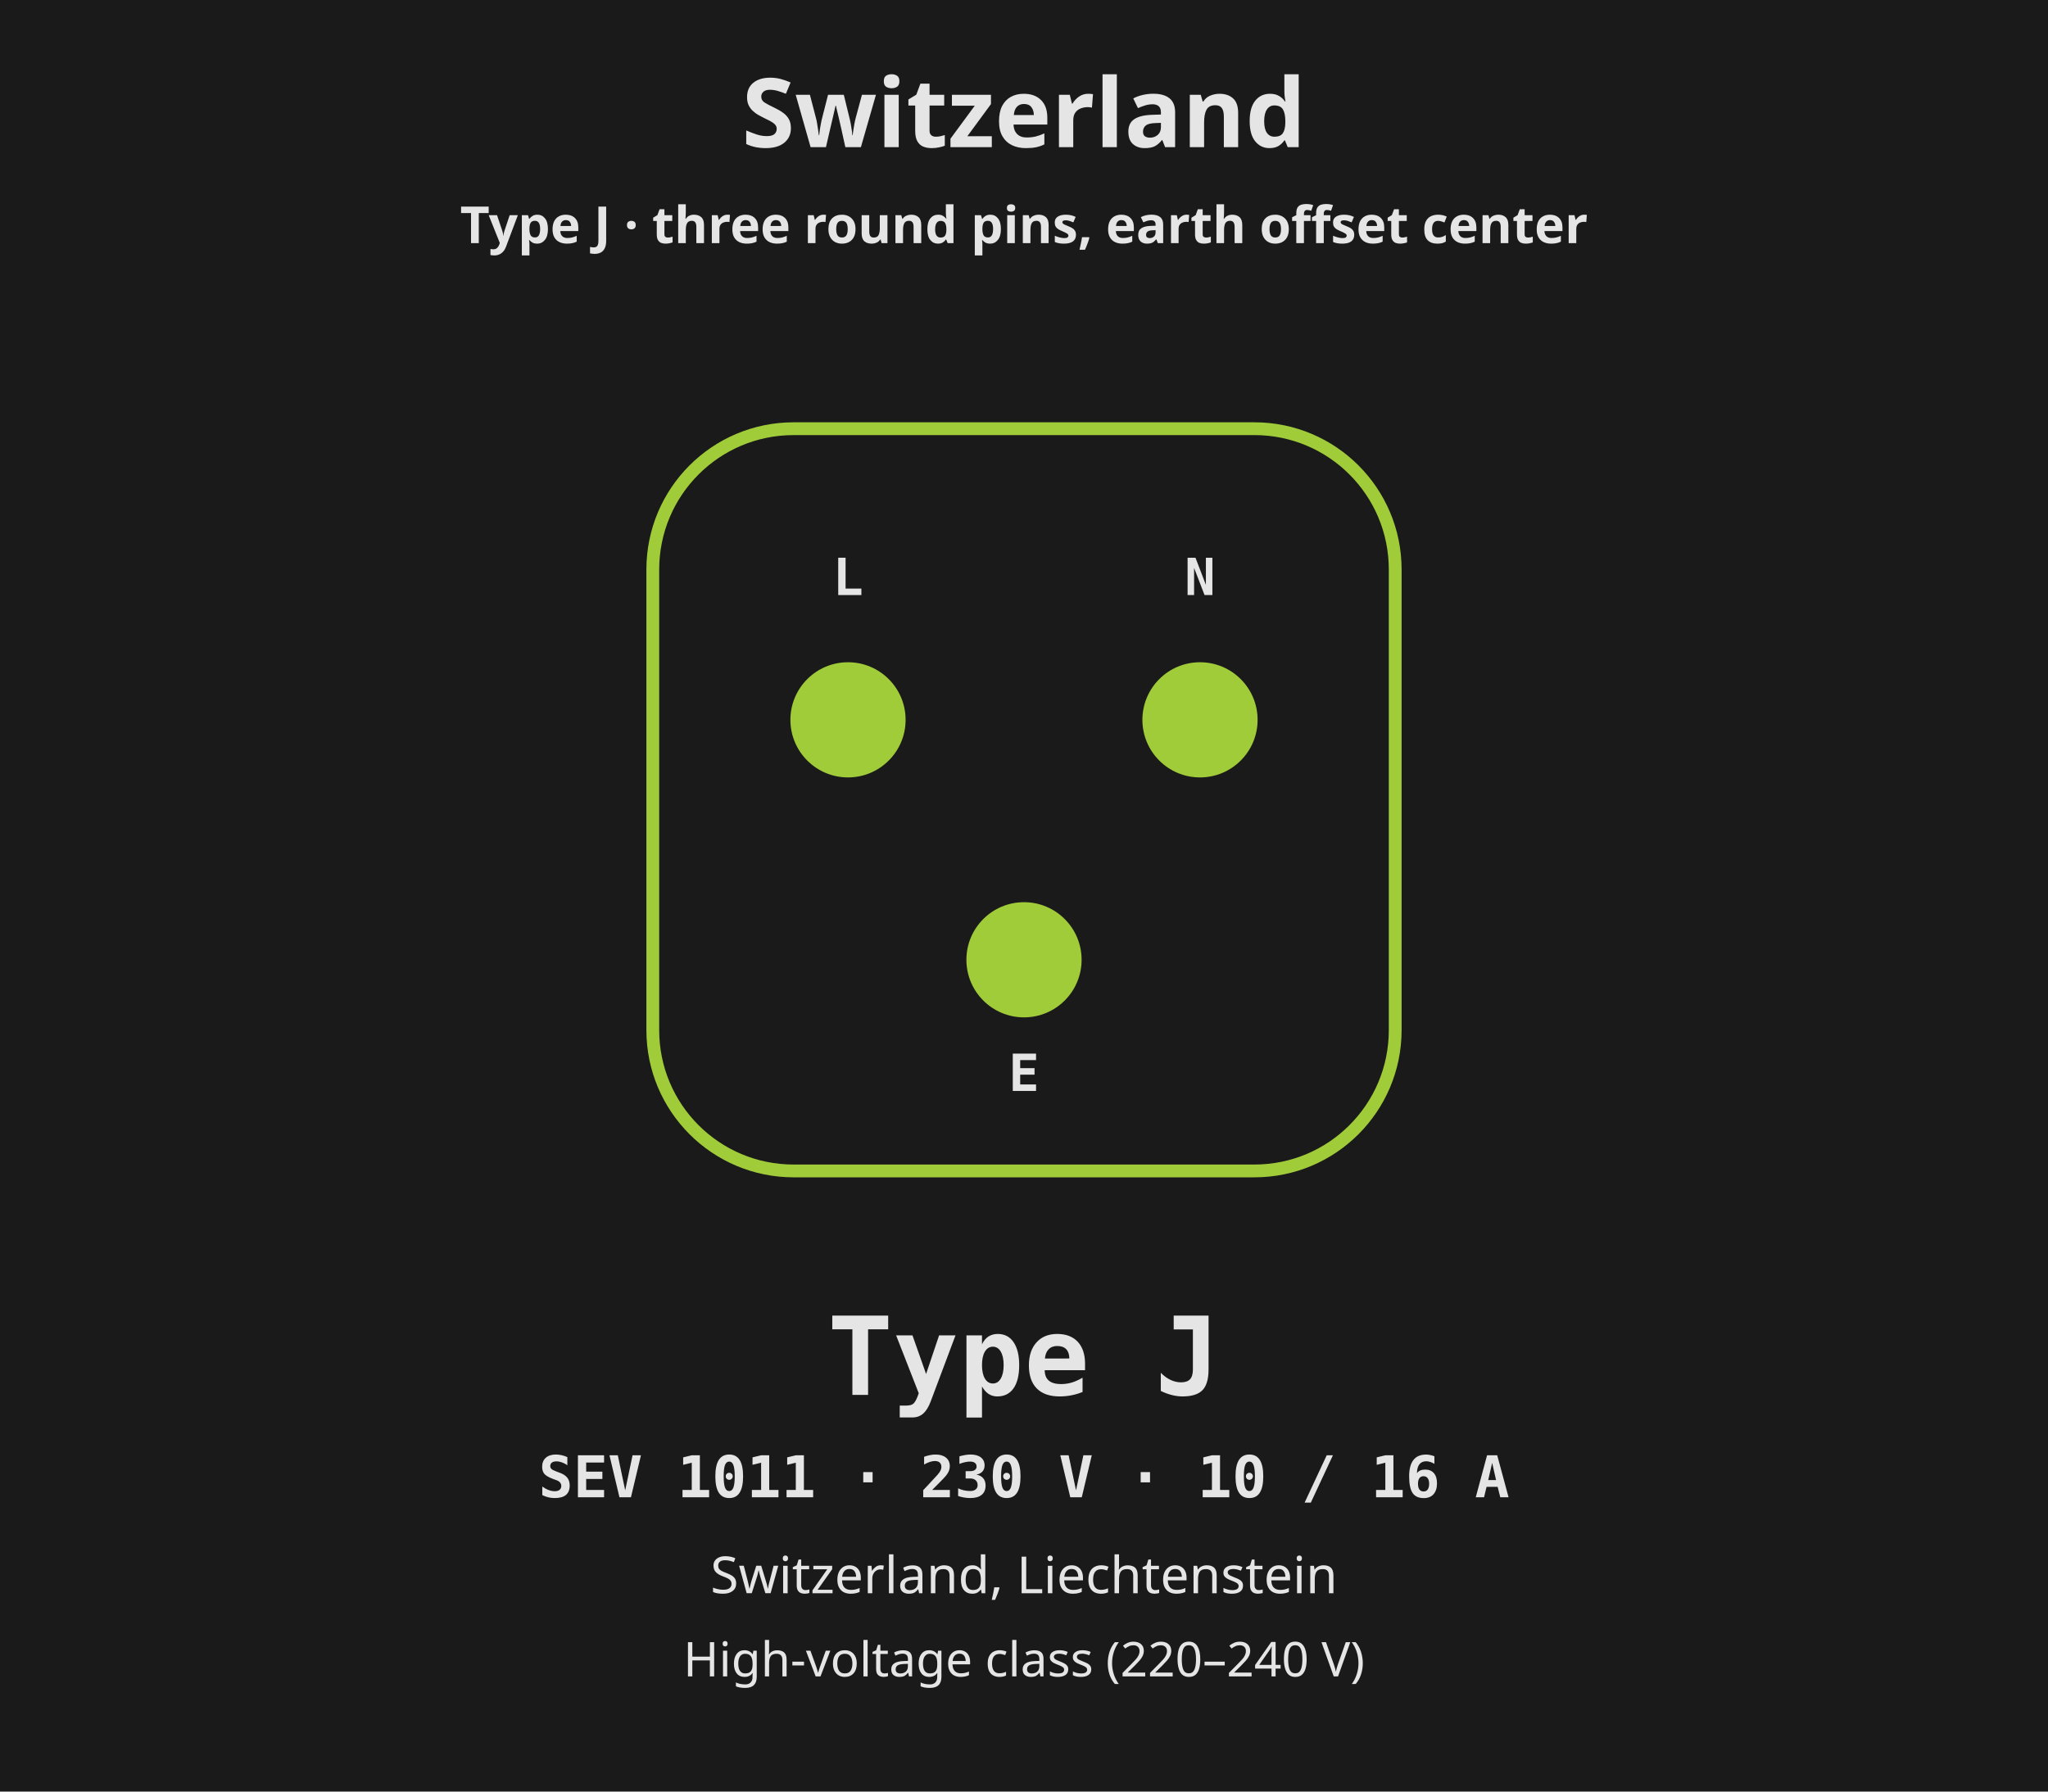
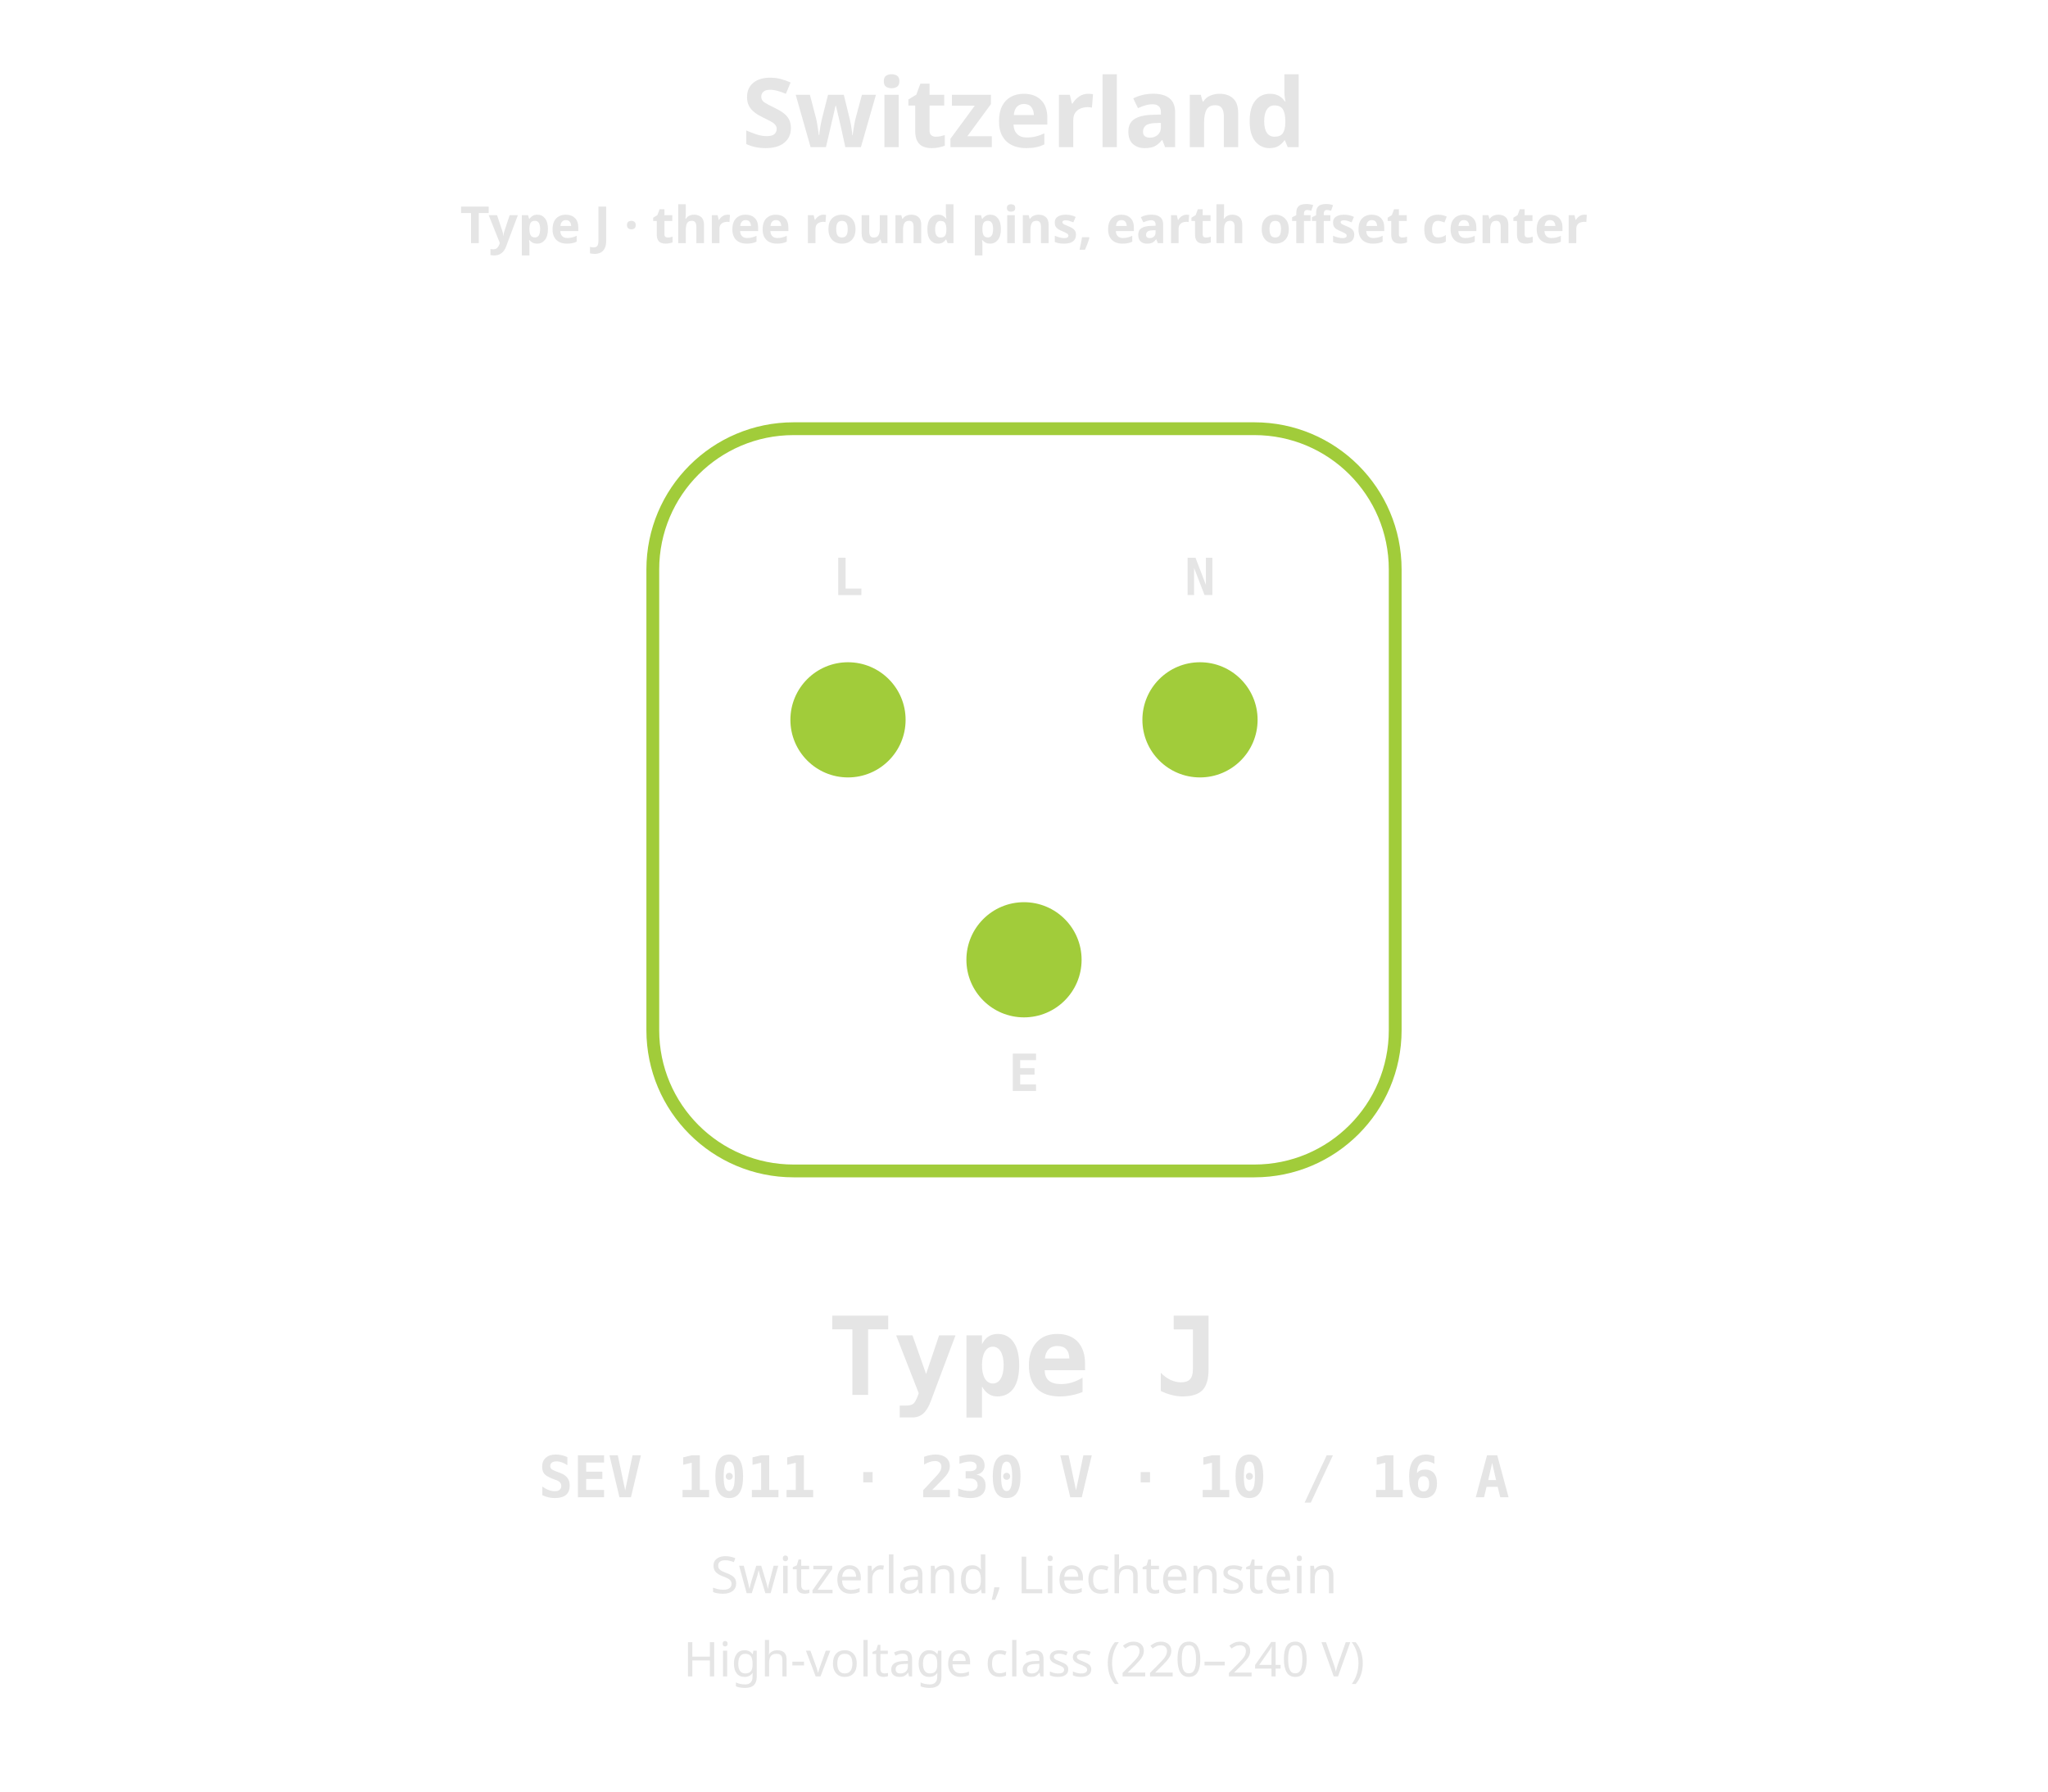
<svg xmlns="http://www.w3.org/2000/svg" viewBox="0 0 640 560" width="640" height="560" font-family="IBM Plex Sans, sans-serif" fill="none">
-   <rect x="0" y="0" width="640" height="560" fill="#1A1A1A" />
  <text x="320" y="46" fill="#E5E5E5" font-size="30" font-weight="600" text-anchor="middle">Switzerland</text>
  <text x="320" y="76" fill="#E5E5E5" font-size="16" font-weight="600" text-anchor="middle">Type J · three round pins, earth offset center</text>
  <rect x="204" y="134" width="232" height="232" rx="44" stroke="#A1CC3A" stroke-width="4" />
  <circle cx="265" cy="225" r="18" fill="#A1CC3A" />
  <circle cx="375" cy="225" r="18" fill="#A1CC3A" />
  <circle cx="320" cy="300" r="18" fill="#A1CC3A" />
  <text x="265" y="186" fill="#E5E5E5" font-size="16" font-weight="700" text-anchor="middle" font-family="DM Mono, monospace">L</text>
  <text x="375" y="186" fill="#E5E5E5" font-size="16" font-weight="700" text-anchor="middle" font-family="DM Mono, monospace">N</text>
  <text x="320" y="341" fill="#E5E5E5" font-size="16" font-weight="700" text-anchor="middle" font-family="DM Mono, monospace">E</text>
  <text x="320" y="436" fill="#E5E5E5" font-size="34" font-weight="600" text-anchor="middle" font-family="DM Mono, monospace">Type J</text>
  <text x="320" y="468" fill="#E5E5E5" font-size="18" font-weight="600" text-anchor="middle" font-family="DM Mono, monospace">SEV 1011 · 230 V · 10 / 16 A</text>
  <text x="320" y="498" fill="#E5E5E5" font-size="16" font-weight="500" text-anchor="middle">Switzerland, Liechtenstein</text>
  <text x="320" y="524" fill="#E5E5E5" font-size="15" font-weight="500" text-anchor="middle">High-voltage class (220–240 V)</text>
</svg>
